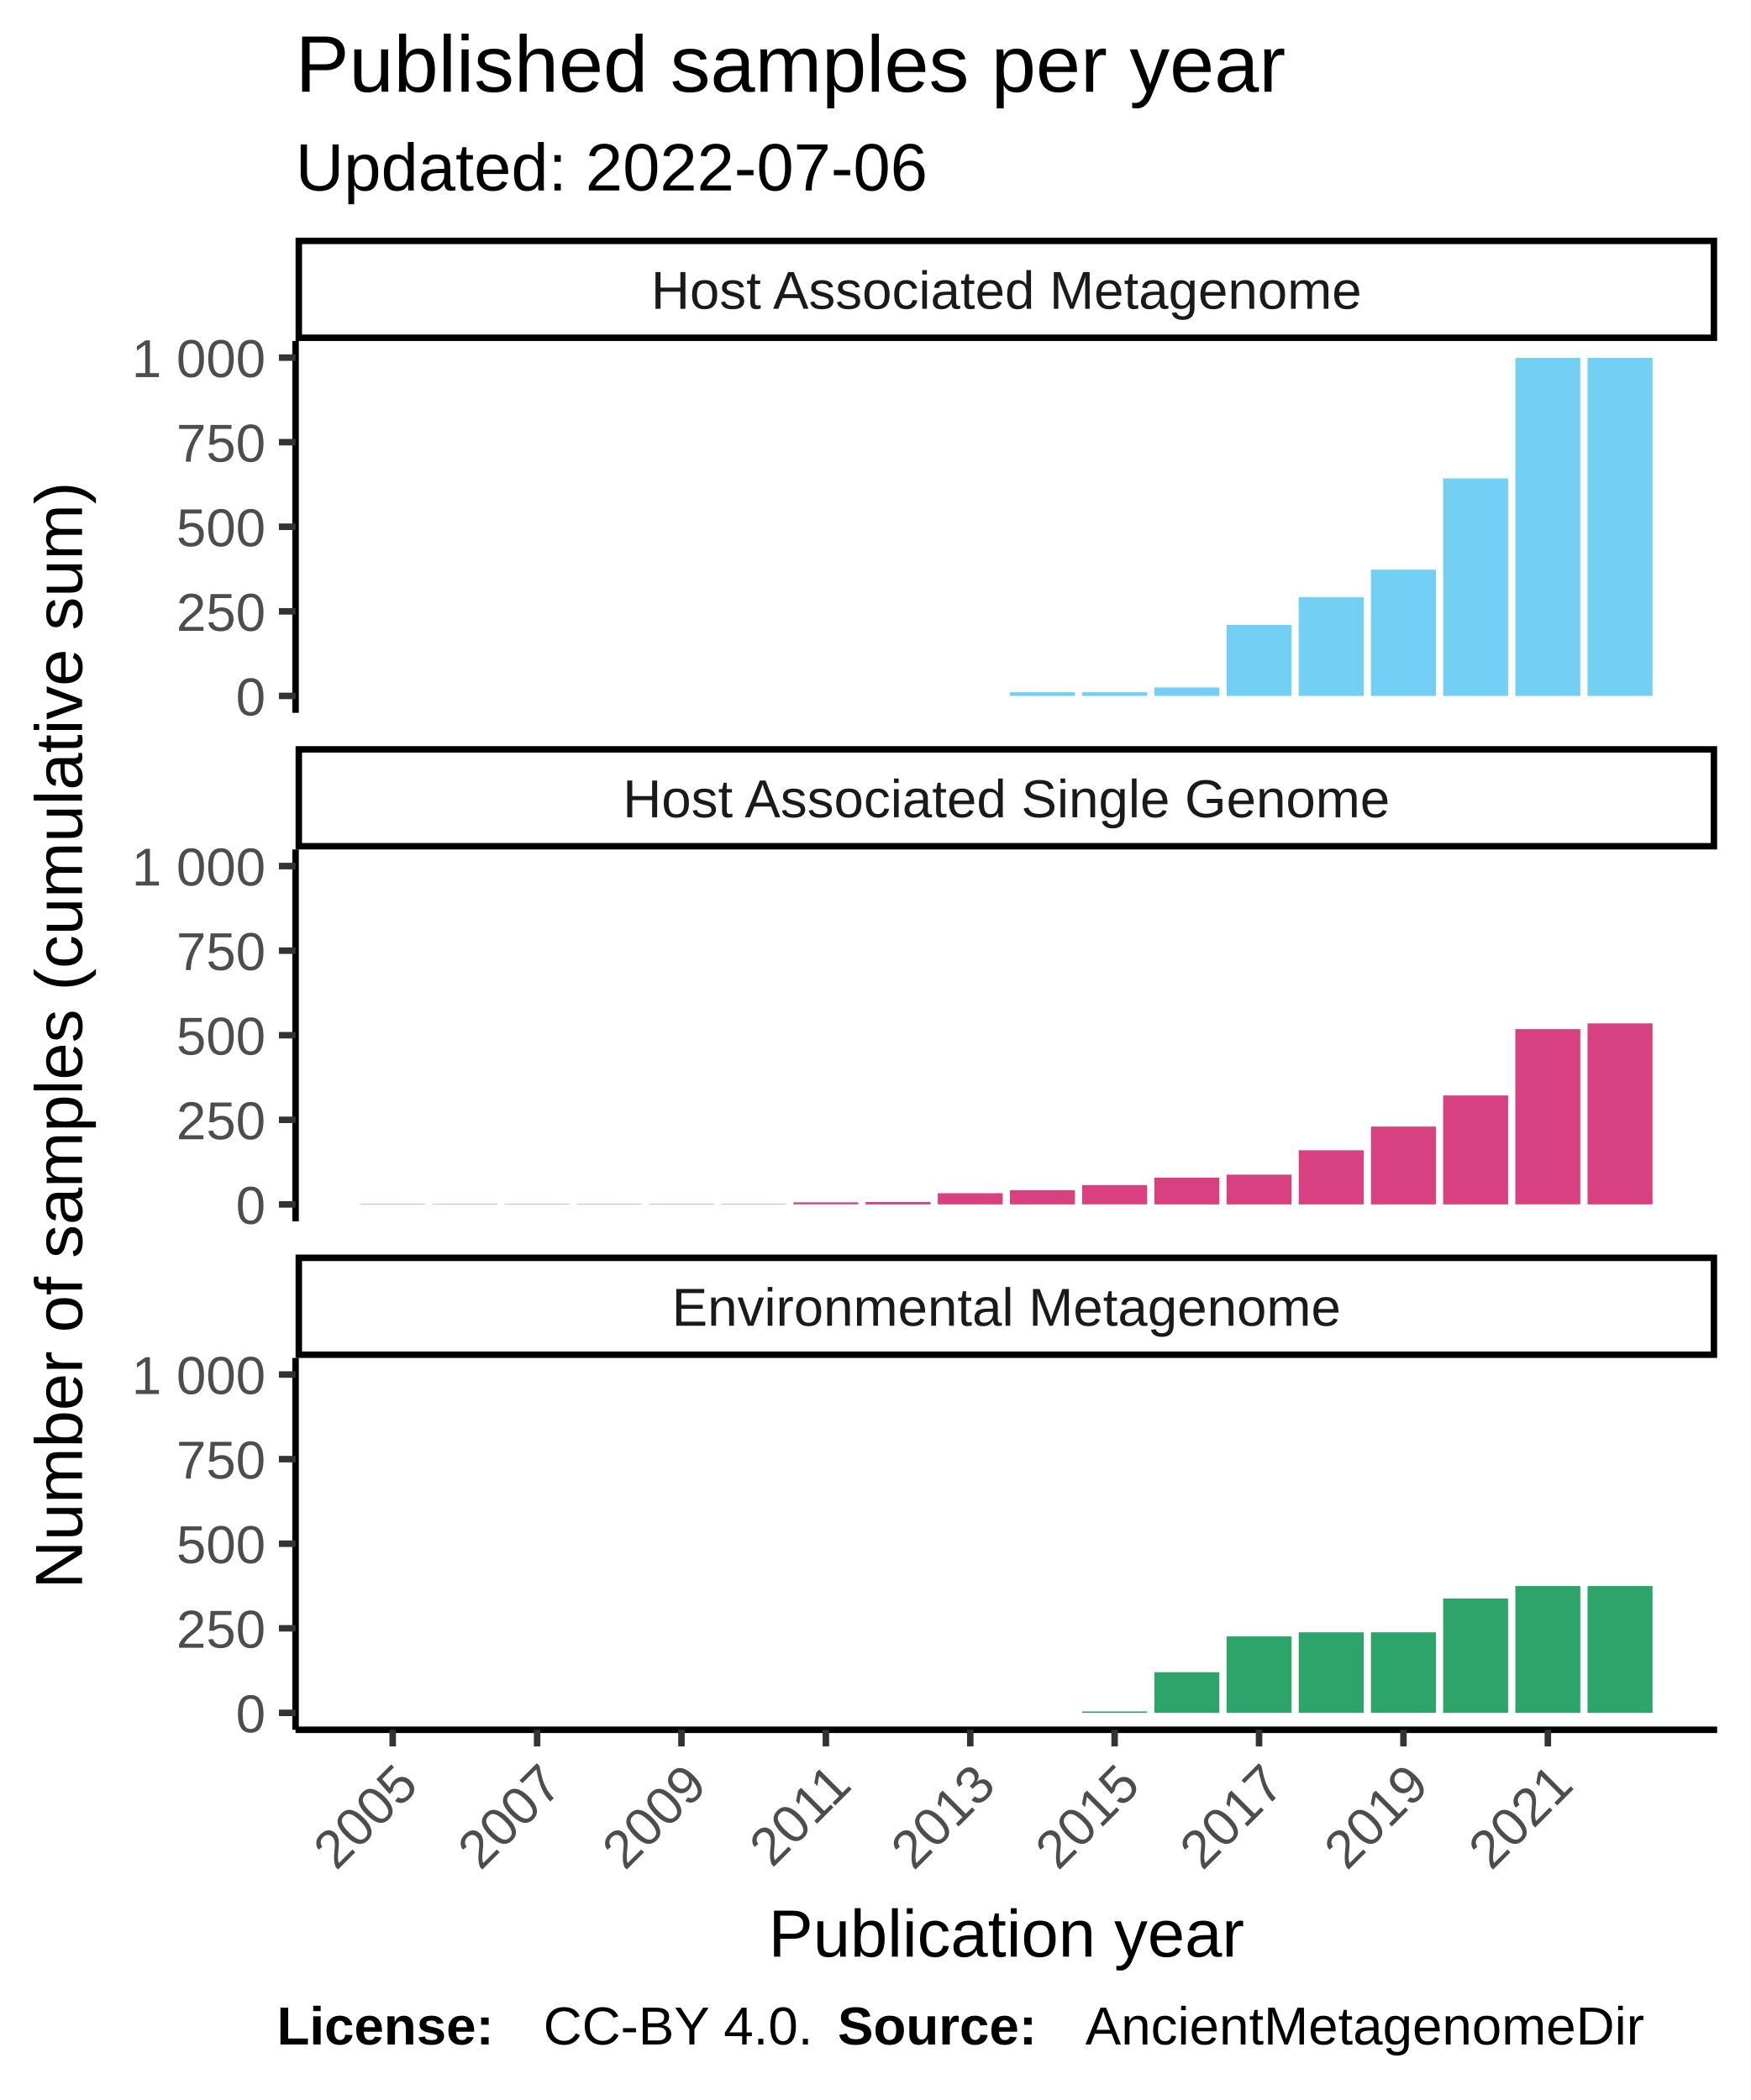
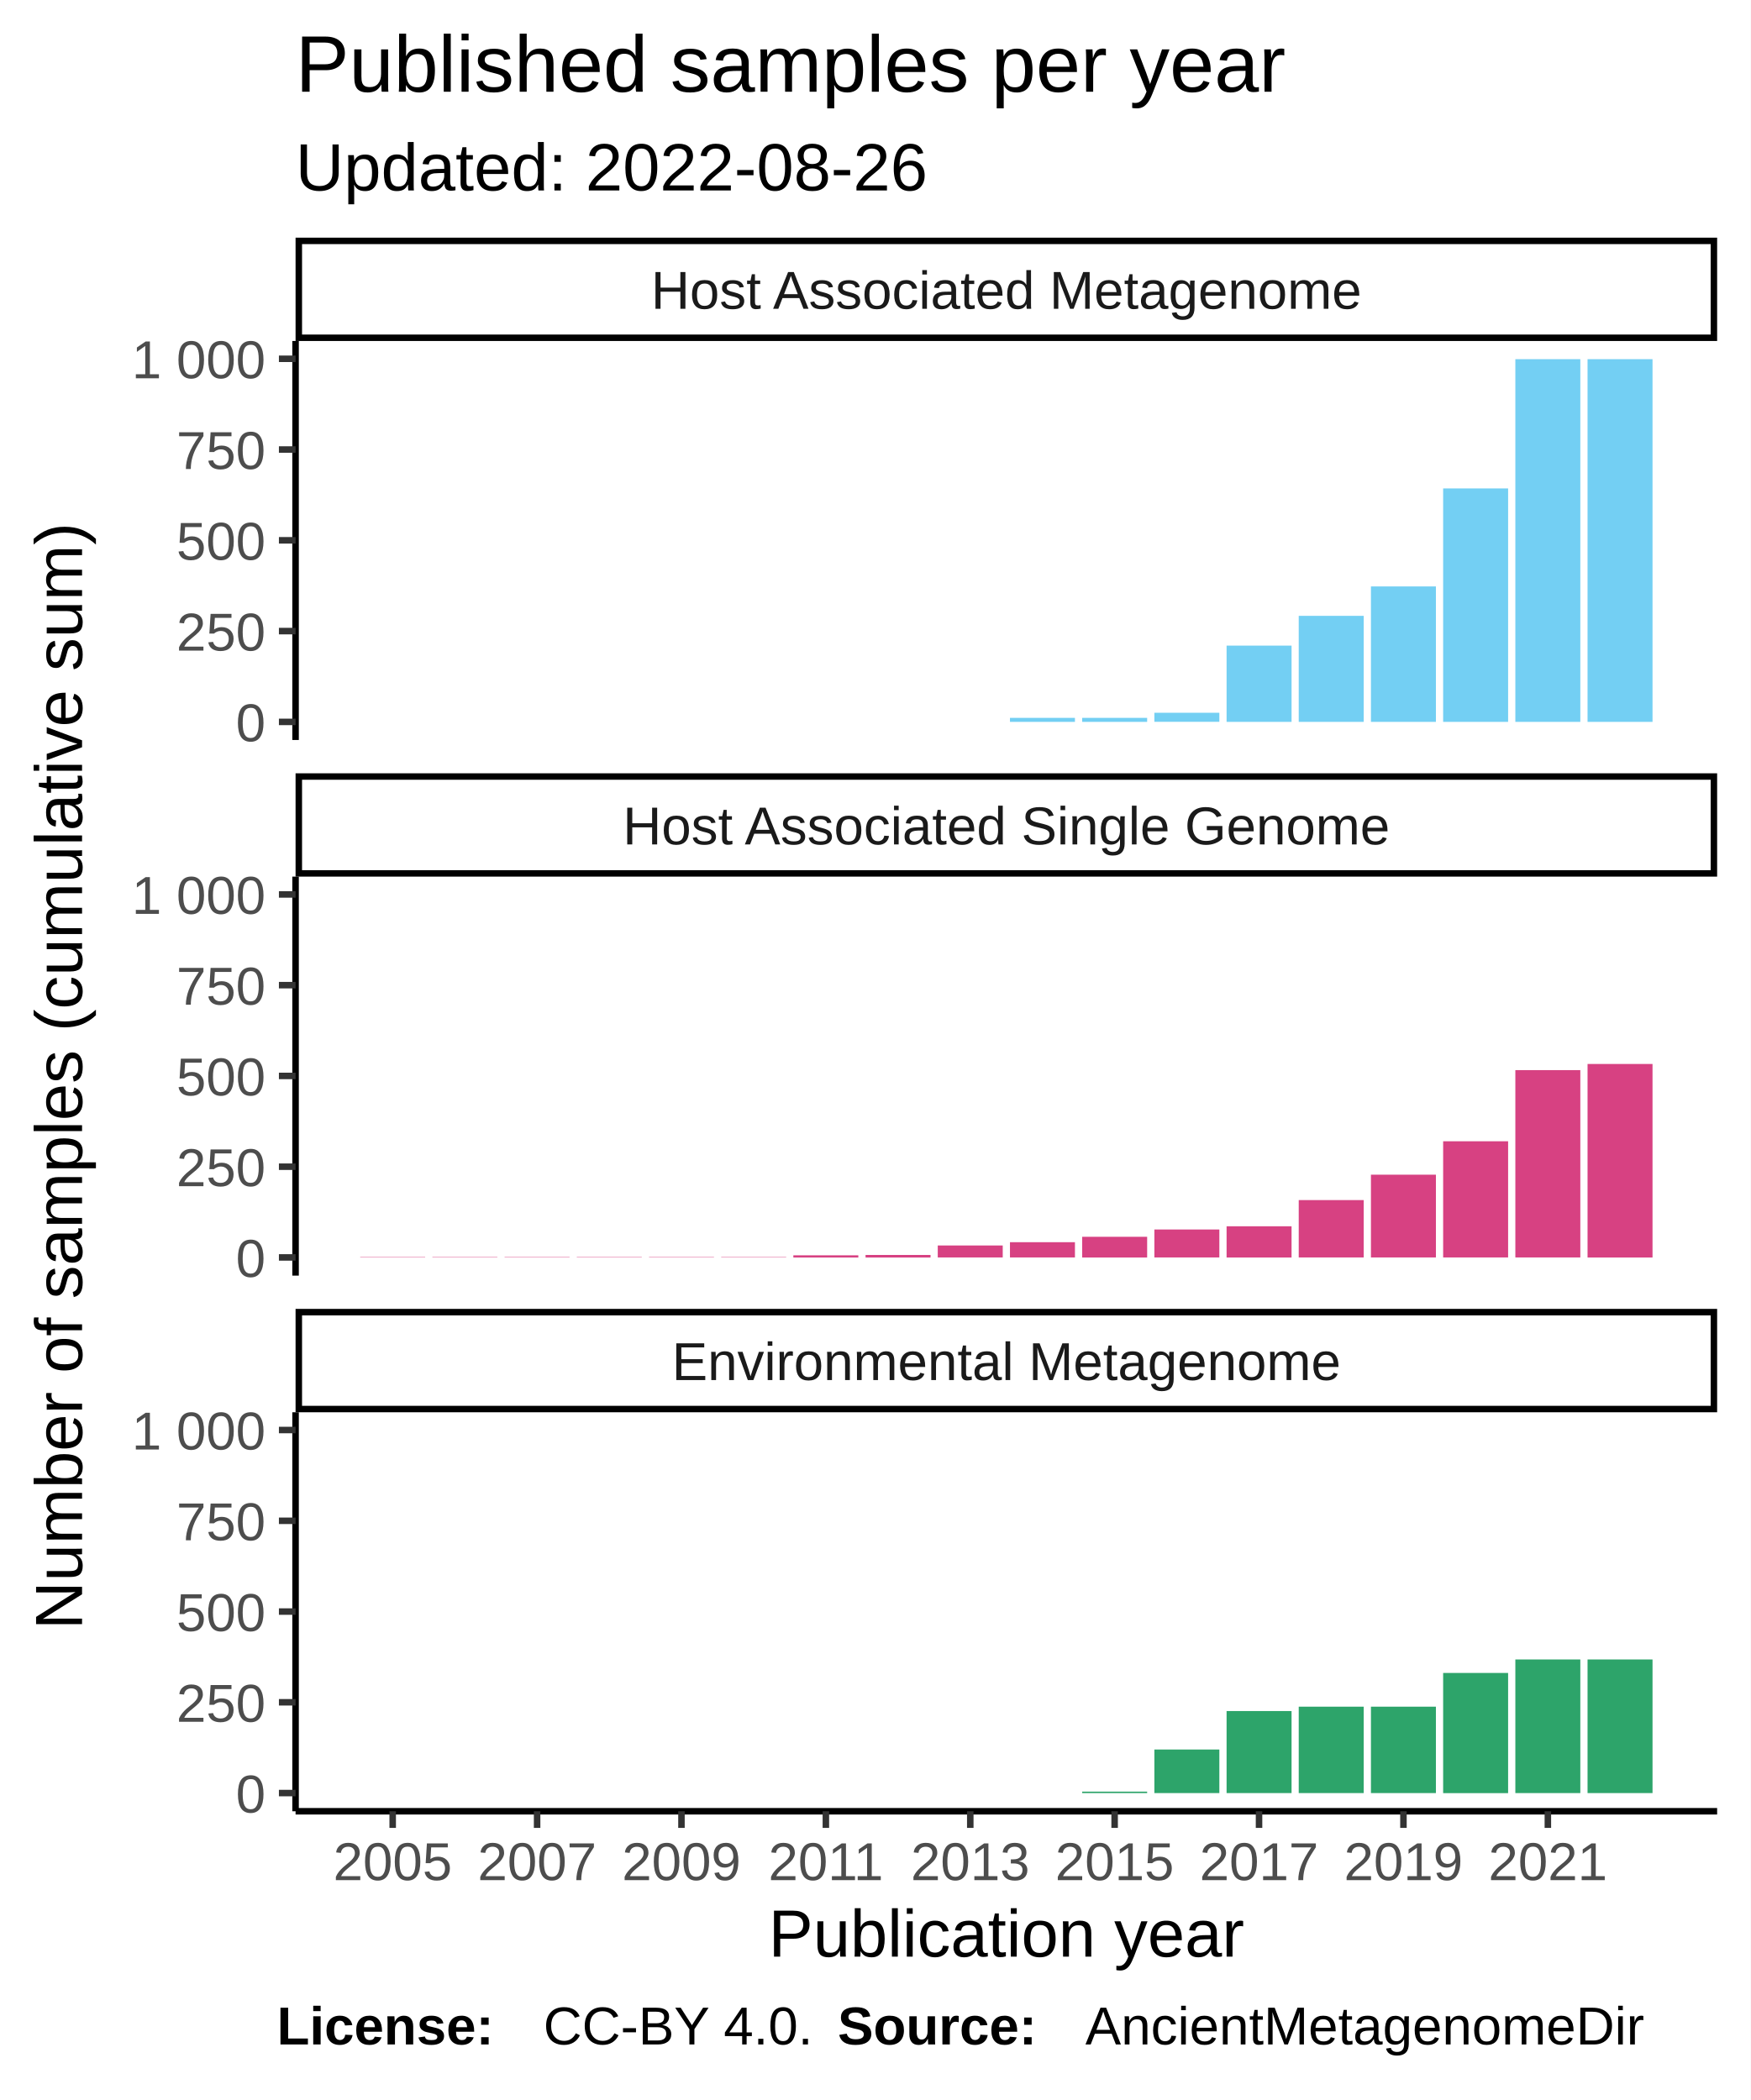
<svg xmlns="http://www.w3.org/2000/svg" class="svglite" width="288.00pt" height="345.60pt" viewBox="0 0 288.00 345.60">
  <defs>
    <style type="text/css">
    .svglite line, .svglite polyline, .svglite polygon, .svglite path, .svglite rect, .svglite circle {
      fill: none;
      stroke: #000000;
      stroke-linecap: round;
      stroke-linejoin: round;
      stroke-miterlimit: 10.00;
    }
    .svglite text {
      white-space: pre;
    }
  </style>
  </defs>
  <rect width="100%" height="100%" style="stroke: none; fill: #FFFFFF;" />
  <defs>
    <clipPath id="cpMC4wMHwyODguMDB8MC4wMHwzNDUuNjA=">
      <rect x="0.00" y="0.00" width="288.00" height="345.60" />
    </clipPath>
  </defs>
  <g clip-path="url(#cpMC4wMHwyODguMDB8MC4wMHwzNDUuNjA=)">
    <rect x="0.00" y="0.00" width="288.00" height="345.60" style="stroke-width: 1.07; stroke: #FFFFFF; fill: #FFFFFF;" />
  </g>
  <defs>
-     <clipPath id="cpNDguNjN8MjgyLjUyfDU2LjEyfDExNy4zMQ==">
-       <rect x="48.63" y="56.12" width="233.89" height="61.19" />
-     </clipPath>
-   </defs>
-   <g clip-path="url(#cpNDguNjN8MjgyLjUyfDU2LjEyfDExNy4zMQ==)">
-     <rect x="48.63" y="56.12" width="233.89" height="61.19" style="stroke-width: 1.07; stroke: none; fill: #FFFFFF;" />
-     <rect x="59.26" y="114.53" width="10.69" height="0.00" style="stroke-width: 1.07; stroke: none; stroke-linecap: square; stroke-linejoin: miter; fill: #73CFF3;" />
-     <rect x="71.14" y="114.53" width="10.69" height="0.00" style="stroke-width: 1.07; stroke: none; stroke-linecap: square; stroke-linejoin: miter; fill: #73CFF3;" />
-     <rect x="83.02" y="114.53" width="10.69" height="0.00" style="stroke-width: 1.07; stroke: none; stroke-linecap: square; stroke-linejoin: miter; fill: #73CFF3;" />
-     <rect x="94.90" y="114.53" width="10.69" height="0.00" style="stroke-width: 1.07; stroke: none; stroke-linecap: square; stroke-linejoin: miter; fill: #73CFF3;" />
-     <rect x="106.78" y="114.53" width="10.69" height="0.00" style="stroke-width: 1.07; stroke: none; stroke-linecap: square; stroke-linejoin: miter; fill: #73CFF3;" />
-     <rect x="118.66" y="114.53" width="10.69" height="0.00" style="stroke-width: 1.07; stroke: none; stroke-linecap: square; stroke-linejoin: miter; fill: #73CFF3;" />
-     <rect x="130.53" y="114.53" width="10.69" height="0.00" style="stroke-width: 1.07; stroke: none; stroke-linecap: square; stroke-linejoin: miter; fill: #73CFF3;" />
-     <rect x="142.41" y="114.53" width="10.69" height="0.00" style="stroke-width: 1.07; stroke: none; stroke-linecap: square; stroke-linejoin: miter; fill: #73CFF3;" />
-     <rect x="154.29" y="114.53" width="10.69" height="0.00" style="stroke-width: 1.07; stroke: none; stroke-linecap: square; stroke-linejoin: miter; fill: #73CFF3;" />
-     <rect x="166.17" y="113.92" width="10.69" height="0.61" style="stroke-width: 1.07; stroke: none; stroke-linecap: square; stroke-linejoin: miter; fill: #73CFF3;" />
-     <rect x="178.05" y="113.92" width="10.69" height="0.61" style="stroke-width: 1.07; stroke: none; stroke-linecap: square; stroke-linejoin: miter; fill: #73CFF3;" />
-     <rect x="189.93" y="113.14" width="10.69" height="1.39" style="stroke-width: 1.07; stroke: none; stroke-linecap: square; stroke-linejoin: miter; fill: #73CFF3;" />
-     <rect x="201.81" y="102.84" width="10.69" height="11.69" style="stroke-width: 1.07; stroke: none; stroke-linecap: square; stroke-linejoin: miter; fill: #73CFF3;" />
-     <rect x="213.68" y="98.27" width="10.69" height="16.26" style="stroke-width: 1.07; stroke: none; stroke-linecap: square; stroke-linejoin: miter; fill: #73CFF3;" />
-     <rect x="225.56" y="93.76" width="10.69" height="20.77" style="stroke-width: 1.07; stroke: none; stroke-linecap: square; stroke-linejoin: miter; fill: #73CFF3;" />
-     <rect x="237.44" y="78.73" width="10.69" height="35.80" style="stroke-width: 1.07; stroke: none; stroke-linecap: square; stroke-linejoin: miter; fill: #73CFF3;" />
-     <rect x="249.32" y="58.90" width="10.69" height="55.63" style="stroke-width: 1.07; stroke: none; stroke-linecap: square; stroke-linejoin: miter; fill: #73CFF3;" />
-     <rect x="261.20" y="58.90" width="10.69" height="55.63" style="stroke-width: 1.07; stroke: none; stroke-linecap: square; stroke-linejoin: miter; fill: #73CFF3;" />
-   </g>
-   <g clip-path="url(#cpMC4wMHwyODguMDB8MC4wMHwzNDUuNjA=)">
- </g>
-   <defs>
-     <clipPath id="cpNDguNjN8MjgyLjUyfDEzOS44MHwyMDAuOTk=">
-       <rect x="48.63" y="139.80" width="233.89" height="61.19" />
-     </clipPath>
-   </defs>
-   <g clip-path="url(#cpNDguNjN8MjgyLjUyfDEzOS44MHwyMDAuOTk=)">
-     <rect x="48.63" y="139.80" width="233.89" height="61.19" style="stroke-width: 1.07; stroke: none; fill: #FFFFFF;" />
-     <rect x="59.26" y="198.15" width="10.69" height="0.056" style="stroke-width: 1.07; stroke: none; stroke-linecap: square; stroke-linejoin: miter; fill: #D74182;" />
-     <rect x="71.14" y="198.15" width="10.69" height="0.056" style="stroke-width: 1.07; stroke: none; stroke-linecap: square; stroke-linejoin: miter; fill: #D74182;" />
-     <rect x="83.02" y="198.15" width="10.69" height="0.056" style="stroke-width: 1.07; stroke: none; stroke-linecap: square; stroke-linejoin: miter; fill: #D74182;" />
-     <rect x="94.90" y="198.15" width="10.69" height="0.056" style="stroke-width: 1.07; stroke: none; stroke-linecap: square; stroke-linejoin: miter; fill: #D74182;" />
-     <rect x="106.78" y="198.15" width="10.69" height="0.056" style="stroke-width: 1.07; stroke: none; stroke-linecap: square; stroke-linejoin: miter; fill: #D74182;" />
-     <rect x="118.66" y="198.15" width="10.69" height="0.056" style="stroke-width: 1.07; stroke: none; stroke-linecap: square; stroke-linejoin: miter; fill: #D74182;" />
-     <rect x="130.53" y="197.87" width="10.69" height="0.33" style="stroke-width: 1.07; stroke: none; stroke-linecap: square; stroke-linejoin: miter; fill: #D74182;" />
-     <rect x="142.41" y="197.82" width="10.69" height="0.39" style="stroke-width: 1.07; stroke: none; stroke-linecap: square; stroke-linejoin: miter; fill: #D74182;" />
-     <rect x="154.29" y="196.37" width="10.69" height="1.84" style="stroke-width: 1.07; stroke: none; stroke-linecap: square; stroke-linejoin: miter; fill: #D74182;" />
-     <rect x="166.17" y="195.87" width="10.69" height="2.34" style="stroke-width: 1.07; stroke: none; stroke-linecap: square; stroke-linejoin: miter; fill: #D74182;" />
-     <rect x="178.05" y="195.03" width="10.69" height="3.17" style="stroke-width: 1.07; stroke: none; stroke-linecap: square; stroke-linejoin: miter; fill: #D74182;" />
-     <rect x="189.93" y="193.81" width="10.69" height="4.40" style="stroke-width: 1.07; stroke: none; stroke-linecap: square; stroke-linejoin: miter; fill: #D74182;" />
-     <rect x="201.81" y="193.31" width="10.69" height="4.90" style="stroke-width: 1.07; stroke: none; stroke-linecap: square; stroke-linejoin: miter; fill: #D74182;" />
-     <rect x="213.68" y="189.30" width="10.69" height="8.91" style="stroke-width: 1.07; stroke: none; stroke-linecap: square; stroke-linejoin: miter; fill: #D74182;" />
-     <rect x="225.56" y="185.40" width="10.69" height="12.81" style="stroke-width: 1.07; stroke: none; stroke-linecap: square; stroke-linejoin: miter; fill: #D74182;" />
-     <rect x="237.44" y="180.28" width="10.69" height="17.93" style="stroke-width: 1.07; stroke: none; stroke-linecap: square; stroke-linejoin: miter; fill: #D74182;" />
-     <rect x="249.32" y="169.36" width="10.69" height="28.84" style="stroke-width: 1.07; stroke: none; stroke-linecap: square; stroke-linejoin: miter; fill: #D74182;" />
-     <rect x="261.20" y="168.42" width="10.69" height="29.79" style="stroke-width: 1.07; stroke: none; stroke-linecap: square; stroke-linejoin: miter; fill: #D74182;" />
-   </g>
-   <g clip-path="url(#cpMC4wMHwyODguMDB8MC4wMHwzNDUuNjA=)">
- </g>
-   <defs>
-     <clipPath id="cpNDguNjN8MjgyLjUyfDIyMy40OHwyODQuNjc=">
-       <rect x="48.63" y="223.48" width="233.89" height="61.19" />
-     </clipPath>
-   </defs>
-   <g clip-path="url(#cpNDguNjN8MjgyLjUyfDIyMy40OHwyODQuNjc=)">
-     <rect x="48.63" y="223.48" width="233.89" height="61.19" style="stroke-width: 1.07; stroke: none; fill: #FFFFFF;" />
-     <rect x="59.26" y="281.89" width="10.69" height="0.00" style="stroke-width: 1.07; stroke: none; stroke-linecap: square; stroke-linejoin: miter; fill: #2DA46A;" />
-     <rect x="71.14" y="281.89" width="10.69" height="0.00" style="stroke-width: 1.07; stroke: none; stroke-linecap: square; stroke-linejoin: miter; fill: #2DA46A;" />
-     <rect x="83.02" y="281.89" width="10.69" height="0.00" style="stroke-width: 1.07; stroke: none; stroke-linecap: square; stroke-linejoin: miter; fill: #2DA46A;" />
-     <rect x="94.90" y="281.89" width="10.69" height="0.00" style="stroke-width: 1.07; stroke: none; stroke-linecap: square; stroke-linejoin: miter; fill: #2DA46A;" />
-     <rect x="106.78" y="281.89" width="10.69" height="0.00" style="stroke-width: 1.07; stroke: none; stroke-linecap: square; stroke-linejoin: miter; fill: #2DA46A;" />
-     <rect x="118.66" y="281.89" width="10.69" height="0.00" style="stroke-width: 1.07; stroke: none; stroke-linecap: square; stroke-linejoin: miter; fill: #2DA46A;" />
-     <rect x="130.53" y="281.89" width="10.69" height="0.00" style="stroke-width: 1.07; stroke: none; stroke-linecap: square; stroke-linejoin: miter; fill: #2DA46A;" />
-     <rect x="142.41" y="281.89" width="10.69" height="0.00" style="stroke-width: 1.07; stroke: none; stroke-linecap: square; stroke-linejoin: miter; fill: #2DA46A;" />
-     <rect x="154.29" y="281.89" width="10.69" height="0.00" style="stroke-width: 1.07; stroke: none; stroke-linecap: square; stroke-linejoin: miter; fill: #2DA46A;" />
-     <rect x="166.17" y="281.89" width="10.69" height="0.00" style="stroke-width: 1.07; stroke: none; stroke-linecap: square; stroke-linejoin: miter; fill: #2DA46A;" />
-     <rect x="178.05" y="281.66" width="10.69" height="0.22" style="stroke-width: 1.07; stroke: none; stroke-linecap: square; stroke-linejoin: miter; fill: #2DA46A;" />
-     <rect x="189.93" y="275.20" width="10.69" height="6.68" style="stroke-width: 1.07; stroke: none; stroke-linecap: square; stroke-linejoin: miter; fill: #2DA46A;" />
-     <rect x="201.81" y="269.30" width="10.69" height="12.58" style="stroke-width: 1.07; stroke: none; stroke-linecap: square; stroke-linejoin: miter; fill: #2DA46A;" />
-     <rect x="213.68" y="268.63" width="10.69" height="13.25" style="stroke-width: 1.07; stroke: none; stroke-linecap: square; stroke-linejoin: miter; fill: #2DA46A;" />
-     <rect x="225.56" y="268.63" width="10.69" height="13.25" style="stroke-width: 1.07; stroke: none; stroke-linecap: square; stroke-linejoin: miter; fill: #2DA46A;" />
-     <rect x="237.44" y="263.07" width="10.69" height="18.82" style="stroke-width: 1.07; stroke: none; stroke-linecap: square; stroke-linejoin: miter; fill: #2DA46A;" />
-     <rect x="249.32" y="261.01" width="10.69" height="20.88" style="stroke-width: 1.07; stroke: none; stroke-linecap: square; stroke-linejoin: miter; fill: #2DA46A;" />
-     <rect x="261.20" y="261.01" width="10.69" height="20.88" style="stroke-width: 1.07; stroke: none; stroke-linecap: square; stroke-linejoin: miter; fill: #2DA46A;" />
-   </g>
-   <g clip-path="url(#cpMC4wMHwyODguMDB8MC4wMHwzNDUuNjA=)">
- </g>
-   <defs>
-     <clipPath id="cpNDguNjN8MjgyLjUyfDIwNi40N3wyMjMuNDg=">
-       <rect x="48.63" y="206.47" width="233.89" height="17.01" />
-     </clipPath>
-   </defs>
-   <g clip-path="url(#cpNDguNjN8MjgyLjUyfDIwNi40N3wyMjMuNDg=)">
-     <rect x="48.63" y="206.47" width="233.89" height="17.01" style="stroke-width: 2.13; fill: #FFFFFF;" />
-     <text x="165.58" y="218.18" text-anchor="middle" style="font-size: 8.80px;fill: #1A1A1A; font-family: &quot;Arial&quot;;" textLength="124.59px" lengthAdjust="spacingAndGlyphs">Environmental Metagenome</text>
-   </g>
-   <g clip-path="url(#cpMC4wMHwyODguMDB8MC4wMHwzNDUuNjA=)">
- </g>
-   <defs>
-     <clipPath id="cpNDguNjN8MjgyLjUyfDEyMi43OXwxMzkuODA=">
-       <rect x="48.63" y="122.79" width="233.89" height="17.01" />
-     </clipPath>
-   </defs>
-   <g clip-path="url(#cpNDguNjN8MjgyLjUyfDEyMi43OXwxMzkuODA=)">
-     <rect x="48.63" y="122.79" width="233.89" height="17.01" style="stroke-width: 2.13; fill: #FFFFFF;" />
-     <text x="165.58" y="134.50" text-anchor="middle" style="font-size: 8.80px;fill: #1A1A1A; font-family: &quot;Arial&quot;;" textLength="140.36px" lengthAdjust="spacingAndGlyphs">Host Associated Single Genome</text>
+     <clipPath id="cpNDguNjN8MjgyLjUyfDU2LjEyfDEyMS43OA==">
+       <rect x="48.63" y="56.12" width="233.89" height="65.66" />
+     </clipPath>
+   </defs>
+   <g clip-path="url(#cpNDguNjN8MjgyLjUyfDU2LjEyfDEyMS43OA==)">
+     <rect x="48.63" y="56.12" width="233.89" height="65.66" style="stroke-width: 1.07; stroke: none; fill: #FFFFFF;" />
+     <rect x="59.26" y="118.80" width="10.69" height="0.00" style="stroke-width: 1.07; stroke: none; stroke-linecap: square; stroke-linejoin: miter; fill: #73CFF3;" />
+     <rect x="71.14" y="118.80" width="10.69" height="0.00" style="stroke-width: 1.07; stroke: none; stroke-linecap: square; stroke-linejoin: miter; fill: #73CFF3;" />
+     <rect x="83.02" y="118.80" width="10.69" height="0.00" style="stroke-width: 1.07; stroke: none; stroke-linecap: square; stroke-linejoin: miter; fill: #73CFF3;" />
+     <rect x="94.90" y="118.80" width="10.69" height="0.00" style="stroke-width: 1.07; stroke: none; stroke-linecap: square; stroke-linejoin: miter; fill: #73CFF3;" />
+     <rect x="106.78" y="118.80" width="10.69" height="0.00" style="stroke-width: 1.07; stroke: none; stroke-linecap: square; stroke-linejoin: miter; fill: #73CFF3;" />
+     <rect x="118.66" y="118.80" width="10.69" height="0.00" style="stroke-width: 1.07; stroke: none; stroke-linecap: square; stroke-linejoin: miter; fill: #73CFF3;" />
+     <rect x="130.53" y="118.80" width="10.69" height="0.00" style="stroke-width: 1.07; stroke: none; stroke-linecap: square; stroke-linejoin: miter; fill: #73CFF3;" />
+     <rect x="142.41" y="118.80" width="10.69" height="0.00" style="stroke-width: 1.07; stroke: none; stroke-linecap: square; stroke-linejoin: miter; fill: #73CFF3;" />
+     <rect x="154.29" y="118.80" width="10.69" height="0.00" style="stroke-width: 1.07; stroke: none; stroke-linecap: square; stroke-linejoin: miter; fill: #73CFF3;" />
+     <rect x="166.17" y="118.14" width="10.69" height="0.66" style="stroke-width: 1.07; stroke: none; stroke-linecap: square; stroke-linejoin: miter; fill: #73CFF3;" />
+     <rect x="178.05" y="118.14" width="10.69" height="0.66" style="stroke-width: 1.07; stroke: none; stroke-linecap: square; stroke-linejoin: miter; fill: #73CFF3;" />
+     <rect x="189.93" y="117.30" width="10.69" height="1.49" style="stroke-width: 1.07; stroke: none; stroke-linecap: square; stroke-linejoin: miter; fill: #73CFF3;" />
+     <rect x="201.81" y="106.25" width="10.69" height="12.55" style="stroke-width: 1.07; stroke: none; stroke-linecap: square; stroke-linejoin: miter; fill: #73CFF3;" />
+     <rect x="213.68" y="101.35" width="10.69" height="17.45" style="stroke-width: 1.07; stroke: none; stroke-linecap: square; stroke-linejoin: miter; fill: #73CFF3;" />
+     <rect x="225.56" y="96.51" width="10.69" height="22.29" style="stroke-width: 1.07; stroke: none; stroke-linecap: square; stroke-linejoin: miter; fill: #73CFF3;" />
+     <rect x="237.44" y="80.38" width="10.69" height="38.42" style="stroke-width: 1.07; stroke: none; stroke-linecap: square; stroke-linejoin: miter; fill: #73CFF3;" />
+     <rect x="249.32" y="59.11" width="10.69" height="59.69" style="stroke-width: 1.07; stroke: none; stroke-linecap: square; stroke-linejoin: miter; fill: #73CFF3;" />
+     <rect x="261.20" y="59.11" width="10.69" height="59.69" style="stroke-width: 1.07; stroke: none; stroke-linecap: square; stroke-linejoin: miter; fill: #73CFF3;" />
+   </g>
+   <g clip-path="url(#cpMC4wMHwyODguMDB8MC4wMHwzNDUuNjA=)">
+ </g>
+   <defs>
+     <clipPath id="cpNDguNjN8MjgyLjUyfDE0NC4yN3wyMDkuOTM=">
+       <rect x="48.63" y="144.27" width="233.89" height="65.66" />
+     </clipPath>
+   </defs>
+   <g clip-path="url(#cpNDguNjN8MjgyLjUyfDE0NC4yN3wyMDkuOTM=)">
+     <rect x="48.63" y="144.27" width="233.89" height="65.66" style="stroke-width: 1.07; stroke: none; fill: #FFFFFF;" />
+     <rect x="59.26" y="206.88" width="10.69" height="0.060" style="stroke-width: 1.07; stroke: none; stroke-linecap: square; stroke-linejoin: miter; fill: #D74182;" />
+     <rect x="71.14" y="206.88" width="10.69" height="0.060" style="stroke-width: 1.07; stroke: none; stroke-linecap: square; stroke-linejoin: miter; fill: #D74182;" />
+     <rect x="83.02" y="206.88" width="10.69" height="0.060" style="stroke-width: 1.07; stroke: none; stroke-linecap: square; stroke-linejoin: miter; fill: #D74182;" />
+     <rect x="94.90" y="206.88" width="10.69" height="0.060" style="stroke-width: 1.07; stroke: none; stroke-linecap: square; stroke-linejoin: miter; fill: #D74182;" />
+     <rect x="106.78" y="206.88" width="10.69" height="0.060" style="stroke-width: 1.07; stroke: none; stroke-linecap: square; stroke-linejoin: miter; fill: #D74182;" />
+     <rect x="118.66" y="206.88" width="10.69" height="0.060" style="stroke-width: 1.07; stroke: none; stroke-linecap: square; stroke-linejoin: miter; fill: #D74182;" />
+     <rect x="130.53" y="206.59" width="10.69" height="0.36" style="stroke-width: 1.07; stroke: none; stroke-linecap: square; stroke-linejoin: miter; fill: #D74182;" />
+     <rect x="142.41" y="206.53" width="10.69" height="0.42" style="stroke-width: 1.07; stroke: none; stroke-linecap: square; stroke-linejoin: miter; fill: #D74182;" />
+     <rect x="154.29" y="204.97" width="10.69" height="1.97" style="stroke-width: 1.07; stroke: none; stroke-linecap: square; stroke-linejoin: miter; fill: #D74182;" />
+     <rect x="166.17" y="204.43" width="10.69" height="2.51" style="stroke-width: 1.07; stroke: none; stroke-linecap: square; stroke-linejoin: miter; fill: #D74182;" />
+     <rect x="178.05" y="203.54" width="10.69" height="3.41" style="stroke-width: 1.07; stroke: none; stroke-linecap: square; stroke-linejoin: miter; fill: #D74182;" />
+     <rect x="189.93" y="202.34" width="10.69" height="4.60" style="stroke-width: 1.07; stroke: none; stroke-linecap: square; stroke-linejoin: miter; fill: #D74182;" />
+     <rect x="201.81" y="201.81" width="10.69" height="5.14" style="stroke-width: 1.07; stroke: none; stroke-linecap: square; stroke-linejoin: miter; fill: #D74182;" />
+     <rect x="213.68" y="197.50" width="10.69" height="9.44" style="stroke-width: 1.07; stroke: none; stroke-linecap: square; stroke-linejoin: miter; fill: #D74182;" />
+     <rect x="225.56" y="193.32" width="10.69" height="13.62" style="stroke-width: 1.07; stroke: none; stroke-linecap: square; stroke-linejoin: miter; fill: #D74182;" />
+     <rect x="237.44" y="187.82" width="10.69" height="19.12" style="stroke-width: 1.07; stroke: none; stroke-linecap: square; stroke-linejoin: miter; fill: #D74182;" />
+     <rect x="249.32" y="176.11" width="10.69" height="30.83" style="stroke-width: 1.07; stroke: none; stroke-linecap: square; stroke-linejoin: miter; fill: #D74182;" />
+     <rect x="261.20" y="175.10" width="10.69" height="31.85" style="stroke-width: 1.07; stroke: none; stroke-linecap: square; stroke-linejoin: miter; fill: #D74182;" />
+   </g>
+   <g clip-path="url(#cpMC4wMHwyODguMDB8MC4wMHwzNDUuNjA=)">
+ </g>
+   <defs>
+     <clipPath id="cpNDguNjN8MjgyLjUyfDIzMi40MnwyOTguMDg=">
+       <rect x="48.63" y="232.42" width="233.89" height="65.66" />
+     </clipPath>
+   </defs>
+   <g clip-path="url(#cpNDguNjN8MjgyLjUyfDIzMi40MnwyOTguMDg=)">
+     <rect x="48.63" y="232.42" width="233.89" height="65.66" style="stroke-width: 1.07; stroke: none; fill: #FFFFFF;" />
+     <rect x="59.26" y="295.09" width="10.69" height="0.00" style="stroke-width: 1.07; stroke: none; stroke-linecap: square; stroke-linejoin: miter; fill: #2DA46A;" />
+     <rect x="71.14" y="295.09" width="10.69" height="0.00" style="stroke-width: 1.07; stroke: none; stroke-linecap: square; stroke-linejoin: miter; fill: #2DA46A;" />
+     <rect x="83.02" y="295.09" width="10.69" height="0.00" style="stroke-width: 1.07; stroke: none; stroke-linecap: square; stroke-linejoin: miter; fill: #2DA46A;" />
+     <rect x="94.90" y="295.09" width="10.69" height="0.00" style="stroke-width: 1.07; stroke: none; stroke-linecap: square; stroke-linejoin: miter; fill: #2DA46A;" />
+     <rect x="106.78" y="295.09" width="10.69" height="0.00" style="stroke-width: 1.07; stroke: none; stroke-linecap: square; stroke-linejoin: miter; fill: #2DA46A;" />
+     <rect x="118.66" y="295.09" width="10.69" height="0.00" style="stroke-width: 1.07; stroke: none; stroke-linecap: square; stroke-linejoin: miter; fill: #2DA46A;" />
+     <rect x="130.53" y="295.09" width="10.69" height="0.00" style="stroke-width: 1.07; stroke: none; stroke-linecap: square; stroke-linejoin: miter; fill: #2DA46A;" />
+     <rect x="142.41" y="295.09" width="10.69" height="0.00" style="stroke-width: 1.07; stroke: none; stroke-linecap: square; stroke-linejoin: miter; fill: #2DA46A;" />
+     <rect x="154.29" y="295.09" width="10.69" height="0.00" style="stroke-width: 1.07; stroke: none; stroke-linecap: square; stroke-linejoin: miter; fill: #2DA46A;" />
+     <rect x="166.17" y="295.09" width="10.69" height="0.00" style="stroke-width: 1.07; stroke: none; stroke-linecap: square; stroke-linejoin: miter; fill: #2DA46A;" />
+     <rect x="178.05" y="294.85" width="10.69" height="0.24" style="stroke-width: 1.07; stroke: none; stroke-linecap: square; stroke-linejoin: miter; fill: #2DA46A;" />
+     <rect x="189.93" y="287.92" width="10.69" height="7.17" style="stroke-width: 1.07; stroke: none; stroke-linecap: square; stroke-linejoin: miter; fill: #2DA46A;" />
+     <rect x="201.81" y="281.59" width="10.69" height="13.50" style="stroke-width: 1.07; stroke: none; stroke-linecap: square; stroke-linejoin: miter; fill: #2DA46A;" />
+     <rect x="213.68" y="280.87" width="10.69" height="14.22" style="stroke-width: 1.07; stroke: none; stroke-linecap: square; stroke-linejoin: miter; fill: #2DA46A;" />
+     <rect x="225.56" y="280.87" width="10.69" height="14.22" style="stroke-width: 1.07; stroke: none; stroke-linecap: square; stroke-linejoin: miter; fill: #2DA46A;" />
+     <rect x="237.44" y="275.32" width="10.69" height="19.78" style="stroke-width: 1.07; stroke: none; stroke-linecap: square; stroke-linejoin: miter; fill: #2DA46A;" />
+     <rect x="249.32" y="273.10" width="10.69" height="21.99" style="stroke-width: 1.07; stroke: none; stroke-linecap: square; stroke-linejoin: miter; fill: #2DA46A;" />
+     <rect x="261.20" y="273.10" width="10.69" height="21.99" style="stroke-width: 1.07; stroke: none; stroke-linecap: square; stroke-linejoin: miter; fill: #2DA46A;" />
+   </g>
+   <g clip-path="url(#cpMC4wMHwyODguMDB8MC4wMHwzNDUuNjA=)">
+ </g>
+   <defs>
+     <clipPath id="cpNDguNjN8MjgyLjUyfDIxNS40MXwyMzIuNDI=">
+       <rect x="48.63" y="215.41" width="233.89" height="17.01" />
+     </clipPath>
+   </defs>
+   <g clip-path="url(#cpNDguNjN8MjgyLjUyfDIxNS40MXwyMzIuNDI=)">
+     <rect x="48.63" y="215.41" width="233.89" height="17.01" style="stroke-width: 2.13; fill: #FFFFFF;" />
+     <text x="165.58" y="227.12" text-anchor="middle" style="font-size: 8.80px;fill: #1A1A1A; font-family: &quot;Arial&quot;;" textLength="124.59px" lengthAdjust="spacingAndGlyphs">Environmental Metagenome</text>
+   </g>
+   <g clip-path="url(#cpMC4wMHwyODguMDB8MC4wMHwzNDUuNjA=)">
+ </g>
+   <defs>
+     <clipPath id="cpNDguNjN8MjgyLjUyfDEyNy4yNnwxNDQuMjc=">
+       <rect x="48.63" y="127.26" width="233.89" height="17.01" />
+     </clipPath>
+   </defs>
+   <g clip-path="url(#cpNDguNjN8MjgyLjUyfDEyNy4yNnwxNDQuMjc=)">
+     <rect x="48.63" y="127.26" width="233.89" height="17.01" style="stroke-width: 2.13; fill: #FFFFFF;" />
+     <text x="165.58" y="138.97" text-anchor="middle" style="font-size: 8.80px;fill: #1A1A1A; font-family: &quot;Arial&quot;;" textLength="140.36px" lengthAdjust="spacingAndGlyphs">Host Associated Single Genome</text>
  </g>
  <g clip-path="url(#cpMC4wMHwyODguMDB8MC4wMHwzNDUuNjA=)">
</g>
  <defs>
    <clipPath id="cpNDguNjN8MjgyLjUyfDM5LjExfDU2LjEy">
      <rect x="48.63" y="39.11" width="233.89" height="17.01" />
    </clipPath>
  </defs>
  <g clip-path="url(#cpNDguNjN8MjgyLjUyfDM5LjExfDU2LjEy)">
    <rect x="48.63" y="39.11" width="233.89" height="17.01" style="stroke-width: 2.13; fill: #FFFFFF;" />
    <text x="165.58" y="50.82" text-anchor="middle" style="font-size: 8.80px;fill: #1A1A1A; font-family: &quot;Arial&quot;;" textLength="131.12px" lengthAdjust="spacingAndGlyphs">Host Associated Metagenome</text>
  </g>
  <g clip-path="url(#cpMC4wMHwyODguMDB8MC4wMHwzNDUuNjA=)">
-     <polyline points="48.63,284.67 282.52,284.67 " style="stroke-width: 1.07; stroke-linecap: butt;" />
-     <polyline points="64.61,287.41 64.61,284.67 " style="stroke-width: 1.07; stroke: #333333; stroke-linecap: butt;" />
-     <polyline points="88.37,287.41 88.37,284.67 " style="stroke-width: 1.07; stroke: #333333; stroke-linecap: butt;" />
-     <polyline points="112.12,287.41 112.12,284.67 " style="stroke-width: 1.07; stroke: #333333; stroke-linecap: butt;" />
-     <polyline points="135.88,287.41 135.88,284.67 " style="stroke-width: 1.07; stroke: #333333; stroke-linecap: butt;" />
-     <polyline points="159.64,287.41 159.64,284.67 " style="stroke-width: 1.07; stroke: #333333; stroke-linecap: butt;" />
-     <polyline points="183.39,287.41 183.39,284.67 " style="stroke-width: 1.07; stroke: #333333; stroke-linecap: butt;" />
-     <polyline points="207.15,287.41 207.15,284.67 " style="stroke-width: 1.07; stroke: #333333; stroke-linecap: butt;" />
-     <polyline points="230.91,287.41 230.91,284.67 " style="stroke-width: 1.07; stroke: #333333; stroke-linecap: butt;" />
-     <polyline points="254.67,287.41 254.67,284.67 " style="stroke-width: 1.07; stroke: #333333; stroke-linecap: butt;" />
-     <text transform="translate(69.15,294.14) rotate(-45)" text-anchor="end" style="font-size: 8.80px;fill: #4D4D4D; font-family: &quot;Arial&quot;;" textLength="22.38px" lengthAdjust="spacingAndGlyphs">2005</text>
-     <text transform="translate(92.90,294.14) rotate(-45)" text-anchor="end" style="font-size: 8.80px;fill: #4D4D4D; font-family: &quot;Arial&quot;;" textLength="22.38px" lengthAdjust="spacingAndGlyphs">2007</text>
-     <text transform="translate(116.66,294.14) rotate(-45)" text-anchor="end" style="font-size: 8.80px;fill: #4D4D4D; font-family: &quot;Arial&quot;;" textLength="22.38px" lengthAdjust="spacingAndGlyphs">2009</text>
-     <text transform="translate(140.42,294.14) rotate(-45)" text-anchor="end" style="font-size: 8.80px;fill: #4D4D4D; font-family: &quot;Arial&quot;;" textLength="22.38px" lengthAdjust="spacingAndGlyphs">2011</text>
-     <text transform="translate(164.17,294.14) rotate(-45)" text-anchor="end" style="font-size: 8.80px;fill: #4D4D4D; font-family: &quot;Arial&quot;;" textLength="22.38px" lengthAdjust="spacingAndGlyphs">2013</text>
-     <text transform="translate(187.93,294.14) rotate(-45)" text-anchor="end" style="font-size: 8.80px;fill: #4D4D4D; font-family: &quot;Arial&quot;;" textLength="22.38px" lengthAdjust="spacingAndGlyphs">2015</text>
-     <text transform="translate(211.69,294.14) rotate(-45)" text-anchor="end" style="font-size: 8.80px;fill: #4D4D4D; font-family: &quot;Arial&quot;;" textLength="22.38px" lengthAdjust="spacingAndGlyphs">2017</text>
-     <text transform="translate(235.44,294.14) rotate(-45)" text-anchor="end" style="font-size: 8.80px;fill: #4D4D4D; font-family: &quot;Arial&quot;;" textLength="22.38px" lengthAdjust="spacingAndGlyphs">2019</text>
-     <text transform="translate(259.20,294.14) rotate(-45)" text-anchor="end" style="font-size: 8.80px;fill: #4D4D4D; font-family: &quot;Arial&quot;;" textLength="22.38px" lengthAdjust="spacingAndGlyphs">2021</text>
-     <polyline points="48.63,117.31 48.63,56.12 " style="stroke-width: 1.07; stroke-linecap: butt;" />
-     <text x="43.70" y="117.74" text-anchor="end" style="font-size: 8.80px;fill: #4D4D4D; font-family: &quot;Arial&quot;;" textLength="5.59px" lengthAdjust="spacingAndGlyphs">0</text>
-     <text x="43.70" y="103.82" text-anchor="end" style="font-size: 8.80px;fill: #4D4D4D; font-family: &quot;Arial&quot;;" textLength="16.78px" lengthAdjust="spacingAndGlyphs">250</text>
-     <text x="43.70" y="89.90" text-anchor="end" style="font-size: 8.80px;fill: #4D4D4D; font-family: &quot;Arial&quot;;" textLength="16.78px" lengthAdjust="spacingAndGlyphs">500</text>
-     <text x="43.70" y="75.98" text-anchor="end" style="font-size: 8.80px;fill: #4D4D4D; font-family: &quot;Arial&quot;;" textLength="16.78px" lengthAdjust="spacingAndGlyphs">750</text>
-     <text x="43.70" y="62.06" text-anchor="end" style="font-size: 8.80px;fill: #4D4D4D; font-family: &quot;Arial&quot;;" textLength="25.17px" lengthAdjust="spacingAndGlyphs">1 000</text>
-     <polyline points="45.89,114.53 48.63,114.53 " style="stroke-width: 1.07; stroke: #333333; stroke-linecap: butt;" />
-     <polyline points="45.89,100.61 48.63,100.61 " style="stroke-width: 1.07; stroke: #333333; stroke-linecap: butt;" />
-     <polyline points="45.89,86.69 48.63,86.69 " style="stroke-width: 1.07; stroke: #333333; stroke-linecap: butt;" />
-     <polyline points="45.89,72.77 48.63,72.77 " style="stroke-width: 1.07; stroke: #333333; stroke-linecap: butt;" />
-     <polyline points="45.89,58.85 48.63,58.85 " style="stroke-width: 1.07; stroke: #333333; stroke-linecap: butt;" />
-     <polyline points="48.63,200.99 48.63,139.80 " style="stroke-width: 1.07; stroke-linecap: butt;" />
-     <text x="43.70" y="201.42" text-anchor="end" style="font-size: 8.80px;fill: #4D4D4D; font-family: &quot;Arial&quot;;" textLength="5.59px" lengthAdjust="spacingAndGlyphs">0</text>
-     <text x="43.70" y="187.49" text-anchor="end" style="font-size: 8.80px;fill: #4D4D4D; font-family: &quot;Arial&quot;;" textLength="16.78px" lengthAdjust="spacingAndGlyphs">250</text>
-     <text x="43.70" y="173.57" text-anchor="end" style="font-size: 8.80px;fill: #4D4D4D; font-family: &quot;Arial&quot;;" textLength="16.78px" lengthAdjust="spacingAndGlyphs">500</text>
-     <text x="43.70" y="159.65" text-anchor="end" style="font-size: 8.80px;fill: #4D4D4D; font-family: &quot;Arial&quot;;" textLength="16.78px" lengthAdjust="spacingAndGlyphs">750</text>
-     <text x="43.70" y="145.73" text-anchor="end" style="font-size: 8.80px;fill: #4D4D4D; font-family: &quot;Arial&quot;;" textLength="25.17px" lengthAdjust="spacingAndGlyphs">1 000</text>
-     <polyline points="45.89,198.21 48.63,198.21 " style="stroke-width: 1.07; stroke: #333333; stroke-linecap: butt;" />
-     <polyline points="45.89,184.29 48.63,184.29 " style="stroke-width: 1.07; stroke: #333333; stroke-linecap: butt;" />
-     <polyline points="45.89,170.37 48.63,170.37 " style="stroke-width: 1.07; stroke: #333333; stroke-linecap: butt;" />
-     <polyline points="45.89,156.45 48.63,156.45 " style="stroke-width: 1.07; stroke: #333333; stroke-linecap: butt;" />
-     <polyline points="45.89,142.53 48.63,142.53 " style="stroke-width: 1.07; stroke: #333333; stroke-linecap: butt;" />
-     <polyline points="48.63,284.67 48.63,223.48 " style="stroke-width: 1.07; stroke-linecap: butt;" />
-     <text x="43.70" y="285.09" text-anchor="end" style="font-size: 8.80px;fill: #4D4D4D; font-family: &quot;Arial&quot;;" textLength="5.59px" lengthAdjust="spacingAndGlyphs">0</text>
-     <text x="43.70" y="271.17" text-anchor="end" style="font-size: 8.80px;fill: #4D4D4D; font-family: &quot;Arial&quot;;" textLength="16.78px" lengthAdjust="spacingAndGlyphs">250</text>
-     <text x="43.70" y="257.25" text-anchor="end" style="font-size: 8.80px;fill: #4D4D4D; font-family: &quot;Arial&quot;;" textLength="16.78px" lengthAdjust="spacingAndGlyphs">500</text>
-     <text x="43.70" y="243.33" text-anchor="end" style="font-size: 8.80px;fill: #4D4D4D; font-family: &quot;Arial&quot;;" textLength="16.78px" lengthAdjust="spacingAndGlyphs">750</text>
-     <text x="43.70" y="229.41" text-anchor="end" style="font-size: 8.80px;fill: #4D4D4D; font-family: &quot;Arial&quot;;" textLength="25.17px" lengthAdjust="spacingAndGlyphs">1 000</text>
-     <polyline points="45.89,281.89 48.63,281.89 " style="stroke-width: 1.07; stroke: #333333; stroke-linecap: butt;" />
-     <polyline points="45.89,267.97 48.63,267.97 " style="stroke-width: 1.07; stroke: #333333; stroke-linecap: butt;" />
-     <polyline points="45.89,254.05 48.63,254.05 " style="stroke-width: 1.07; stroke: #333333; stroke-linecap: butt;" />
-     <polyline points="45.89,240.13 48.63,240.13 " style="stroke-width: 1.07; stroke: #333333; stroke-linecap: butt;" />
-     <polyline points="45.89,226.21 48.63,226.21 " style="stroke-width: 1.07; stroke: #333333; stroke-linecap: butt;" />
+     <polyline points="48.63,298.08 282.52,298.08 " style="stroke-width: 1.07; stroke-linecap: butt;" />
+     <polyline points="64.61,300.82 64.61,298.08 " style="stroke-width: 1.07; stroke: #333333; stroke-linecap: butt;" />
+     <polyline points="88.37,300.82 88.37,298.08 " style="stroke-width: 1.07; stroke: #333333; stroke-linecap: butt;" />
+     <polyline points="112.12,300.82 112.12,298.08 " style="stroke-width: 1.07; stroke: #333333; stroke-linecap: butt;" />
+     <polyline points="135.88,300.82 135.88,298.08 " style="stroke-width: 1.07; stroke: #333333; stroke-linecap: butt;" />
+     <polyline points="159.64,300.82 159.64,298.08 " style="stroke-width: 1.07; stroke: #333333; stroke-linecap: butt;" />
+     <polyline points="183.39,300.82 183.39,298.08 " style="stroke-width: 1.07; stroke: #333333; stroke-linecap: butt;" />
+     <polyline points="207.15,300.82 207.15,298.08 " style="stroke-width: 1.07; stroke: #333333; stroke-linecap: butt;" />
+     <polyline points="230.91,300.82 230.91,298.08 " style="stroke-width: 1.07; stroke: #333333; stroke-linecap: butt;" />
+     <polyline points="254.67,300.82 254.67,298.08 " style="stroke-width: 1.07; stroke: #333333; stroke-linecap: butt;" />
+     <text x="64.61" y="309.42" text-anchor="middle" style="font-size: 8.80px;fill: #4D4D4D; font-family: &quot;Arial&quot;;" textLength="22.38px" lengthAdjust="spacingAndGlyphs">2005</text>
+     <text x="88.37" y="309.42" text-anchor="middle" style="font-size: 8.80px;fill: #4D4D4D; font-family: &quot;Arial&quot;;" textLength="22.38px" lengthAdjust="spacingAndGlyphs">2007</text>
+     <text x="112.12" y="309.42" text-anchor="middle" style="font-size: 8.80px;fill: #4D4D4D; font-family: &quot;Arial&quot;;" textLength="22.38px" lengthAdjust="spacingAndGlyphs">2009</text>
+     <text x="135.88" y="309.42" text-anchor="middle" style="font-size: 8.80px;fill: #4D4D4D; font-family: &quot;Arial&quot;;" textLength="22.38px" lengthAdjust="spacingAndGlyphs">2011</text>
+     <text x="159.64" y="309.42" text-anchor="middle" style="font-size: 8.80px;fill: #4D4D4D; font-family: &quot;Arial&quot;;" textLength="22.38px" lengthAdjust="spacingAndGlyphs">2013</text>
+     <text x="183.39" y="309.42" text-anchor="middle" style="font-size: 8.80px;fill: #4D4D4D; font-family: &quot;Arial&quot;;" textLength="22.38px" lengthAdjust="spacingAndGlyphs">2015</text>
+     <text x="207.15" y="309.42" text-anchor="middle" style="font-size: 8.80px;fill: #4D4D4D; font-family: &quot;Arial&quot;;" textLength="22.38px" lengthAdjust="spacingAndGlyphs">2017</text>
+     <text x="230.91" y="309.42" text-anchor="middle" style="font-size: 8.80px;fill: #4D4D4D; font-family: &quot;Arial&quot;;" textLength="22.38px" lengthAdjust="spacingAndGlyphs">2019</text>
+     <text x="254.67" y="309.42" text-anchor="middle" style="font-size: 8.80px;fill: #4D4D4D; font-family: &quot;Arial&quot;;" textLength="22.38px" lengthAdjust="spacingAndGlyphs">2021</text>
+     <polyline points="48.63,121.78 48.63,56.12 " style="stroke-width: 1.07; stroke-linecap: butt;" />
+     <text x="43.70" y="122.00" text-anchor="end" style="font-size: 8.80px;fill: #4D4D4D; font-family: &quot;Arial&quot;;" textLength="5.59px" lengthAdjust="spacingAndGlyphs">0</text>
+     <text x="43.70" y="107.07" text-anchor="end" style="font-size: 8.80px;fill: #4D4D4D; font-family: &quot;Arial&quot;;" textLength="16.78px" lengthAdjust="spacingAndGlyphs">250</text>
+     <text x="43.70" y="92.13" text-anchor="end" style="font-size: 8.80px;fill: #4D4D4D; font-family: &quot;Arial&quot;;" textLength="16.78px" lengthAdjust="spacingAndGlyphs">500</text>
+     <text x="43.70" y="77.19" text-anchor="end" style="font-size: 8.80px;fill: #4D4D4D; font-family: &quot;Arial&quot;;" textLength="16.78px" lengthAdjust="spacingAndGlyphs">750</text>
+     <text x="43.70" y="62.25" text-anchor="end" style="font-size: 8.80px;fill: #4D4D4D; font-family: &quot;Arial&quot;;" textLength="25.17px" lengthAdjust="spacingAndGlyphs">1 000</text>
+     <polyline points="45.89,118.80 48.63,118.80 " style="stroke-width: 1.07; stroke: #333333; stroke-linecap: butt;" />
+     <polyline points="45.89,103.86 48.63,103.86 " style="stroke-width: 1.07; stroke: #333333; stroke-linecap: butt;" />
+     <polyline points="45.89,88.92 48.63,88.92 " style="stroke-width: 1.07; stroke: #333333; stroke-linecap: butt;" />
+     <polyline points="45.89,73.98 48.63,73.98 " style="stroke-width: 1.07; stroke: #333333; stroke-linecap: butt;" />
+     <polyline points="45.89,59.05 48.63,59.05 " style="stroke-width: 1.07; stroke: #333333; stroke-linecap: butt;" />
+     <polyline points="48.63,209.93 48.63,144.27 " style="stroke-width: 1.07; stroke-linecap: butt;" />
+     <text x="43.70" y="210.15" text-anchor="end" style="font-size: 8.80px;fill: #4D4D4D; font-family: &quot;Arial&quot;;" textLength="5.59px" lengthAdjust="spacingAndGlyphs">0</text>
+     <text x="43.70" y="195.21" text-anchor="end" style="font-size: 8.80px;fill: #4D4D4D; font-family: &quot;Arial&quot;;" textLength="16.78px" lengthAdjust="spacingAndGlyphs">250</text>
+     <text x="43.70" y="180.28" text-anchor="end" style="font-size: 8.80px;fill: #4D4D4D; font-family: &quot;Arial&quot;;" textLength="16.78px" lengthAdjust="spacingAndGlyphs">500</text>
+     <text x="43.70" y="165.34" text-anchor="end" style="font-size: 8.80px;fill: #4D4D4D; font-family: &quot;Arial&quot;;" textLength="16.78px" lengthAdjust="spacingAndGlyphs">750</text>
+     <text x="43.70" y="150.40" text-anchor="end" style="font-size: 8.80px;fill: #4D4D4D; font-family: &quot;Arial&quot;;" textLength="25.17px" lengthAdjust="spacingAndGlyphs">1 000</text>
+     <polyline points="45.89,206.94 48.63,206.94 " style="stroke-width: 1.07; stroke: #333333; stroke-linecap: butt;" />
+     <polyline points="45.89,192.01 48.63,192.01 " style="stroke-width: 1.07; stroke: #333333; stroke-linecap: butt;" />
+     <polyline points="45.89,177.07 48.63,177.07 " style="stroke-width: 1.07; stroke: #333333; stroke-linecap: butt;" />
+     <polyline points="45.89,162.13 48.63,162.13 " style="stroke-width: 1.07; stroke: #333333; stroke-linecap: butt;" />
+     <polyline points="45.89,147.20 48.63,147.20 " style="stroke-width: 1.07; stroke: #333333; stroke-linecap: butt;" />
+     <polyline points="48.63,298.08 48.63,232.42 " style="stroke-width: 1.07; stroke-linecap: butt;" />
+     <text x="43.70" y="298.30" text-anchor="end" style="font-size: 8.80px;fill: #4D4D4D; font-family: &quot;Arial&quot;;" textLength="5.59px" lengthAdjust="spacingAndGlyphs">0</text>
+     <text x="43.70" y="283.36" text-anchor="end" style="font-size: 8.80px;fill: #4D4D4D; font-family: &quot;Arial&quot;;" textLength="16.78px" lengthAdjust="spacingAndGlyphs">250</text>
+     <text x="43.70" y="268.43" text-anchor="end" style="font-size: 8.80px;fill: #4D4D4D; font-family: &quot;Arial&quot;;" textLength="16.78px" lengthAdjust="spacingAndGlyphs">500</text>
+     <text x="43.70" y="253.49" text-anchor="end" style="font-size: 8.80px;fill: #4D4D4D; font-family: &quot;Arial&quot;;" textLength="16.78px" lengthAdjust="spacingAndGlyphs">750</text>
+     <text x="43.70" y="238.55" text-anchor="end" style="font-size: 8.80px;fill: #4D4D4D; font-family: &quot;Arial&quot;;" textLength="25.17px" lengthAdjust="spacingAndGlyphs">1 000</text>
+     <polyline points="45.89,295.09 48.63,295.09 " style="stroke-width: 1.07; stroke: #333333; stroke-linecap: butt;" />
+     <polyline points="45.89,280.15 48.63,280.15 " style="stroke-width: 1.07; stroke: #333333; stroke-linecap: butt;" />
+     <polyline points="45.89,265.22 48.63,265.22 " style="stroke-width: 1.07; stroke: #333333; stroke-linecap: butt;" />
+     <polyline points="45.89,250.28 48.63,250.28 " style="stroke-width: 1.07; stroke: #333333; stroke-linecap: butt;" />
+     <polyline points="45.89,235.34 48.63,235.34 " style="stroke-width: 1.07; stroke: #333333; stroke-linecap: butt;" />
    <text x="165.58" y="322.01" text-anchor="middle" style="font-size: 11.00px; font-family: &quot;Arial&quot;;" textLength="88.41px" lengthAdjust="spacingAndGlyphs">Publication year</text>
-     <text transform="translate(13.50,170.39) rotate(-90)" text-anchor="middle" style="font-size: 11.00px; font-family: &quot;Arial&quot;;" textLength="214.66px" lengthAdjust="spacingAndGlyphs">Number of  samples  (cumulative sum)</text>
-     <text x="48.63" y="31.34" style="font-size: 11.00px; font-family: &quot;Arial&quot;;" textLength="117.95px" lengthAdjust="spacingAndGlyphs">Updated: 2022-07-06</text>
+     <text transform="translate(13.50,177.10) rotate(-90)" text-anchor="middle" style="font-size: 11.00px; font-family: &quot;Arial&quot;;" textLength="214.66px" lengthAdjust="spacingAndGlyphs">Number of  samples  (cumulative sum)</text>
+     <text x="48.63" y="31.34" style="font-size: 11.00px; font-family: &quot;Arial&quot;;" textLength="117.95px" lengthAdjust="spacingAndGlyphs">Updated: 2022-08-26</text>
    <text x="48.63" y="15.10" style="font-size: 13.20px; font-family: &quot;Arial&quot;;" textLength="182.24px" lengthAdjust="spacingAndGlyphs">Published samples per year</text>
    <text x="45.55" y="336.46" style="font-size: 8.80px; font-weight: bold; font-family: &quot;Arial&quot;;" textLength="43.86px" lengthAdjust="spacingAndGlyphs">License: </text>
    <text x="89.40" y="336.46" style="font-size: 8.80px; font-family: &quot;Arial&quot;;" textLength="48.43px" lengthAdjust="spacingAndGlyphs">CC-BY 4.0. </text>
    <text x="137.83" y="336.46" style="font-size: 8.80px; font-weight: bold; font-family: &quot;Arial&quot;;" textLength="40.75px" lengthAdjust="spacingAndGlyphs">Source: </text>
    <text x="178.58" y="336.46" style="font-size: 8.80px; font-family: &quot;Arial&quot;;" textLength="103.94px" lengthAdjust="spacingAndGlyphs">AncientMetagenomeDir</text>
  </g>
</svg>
